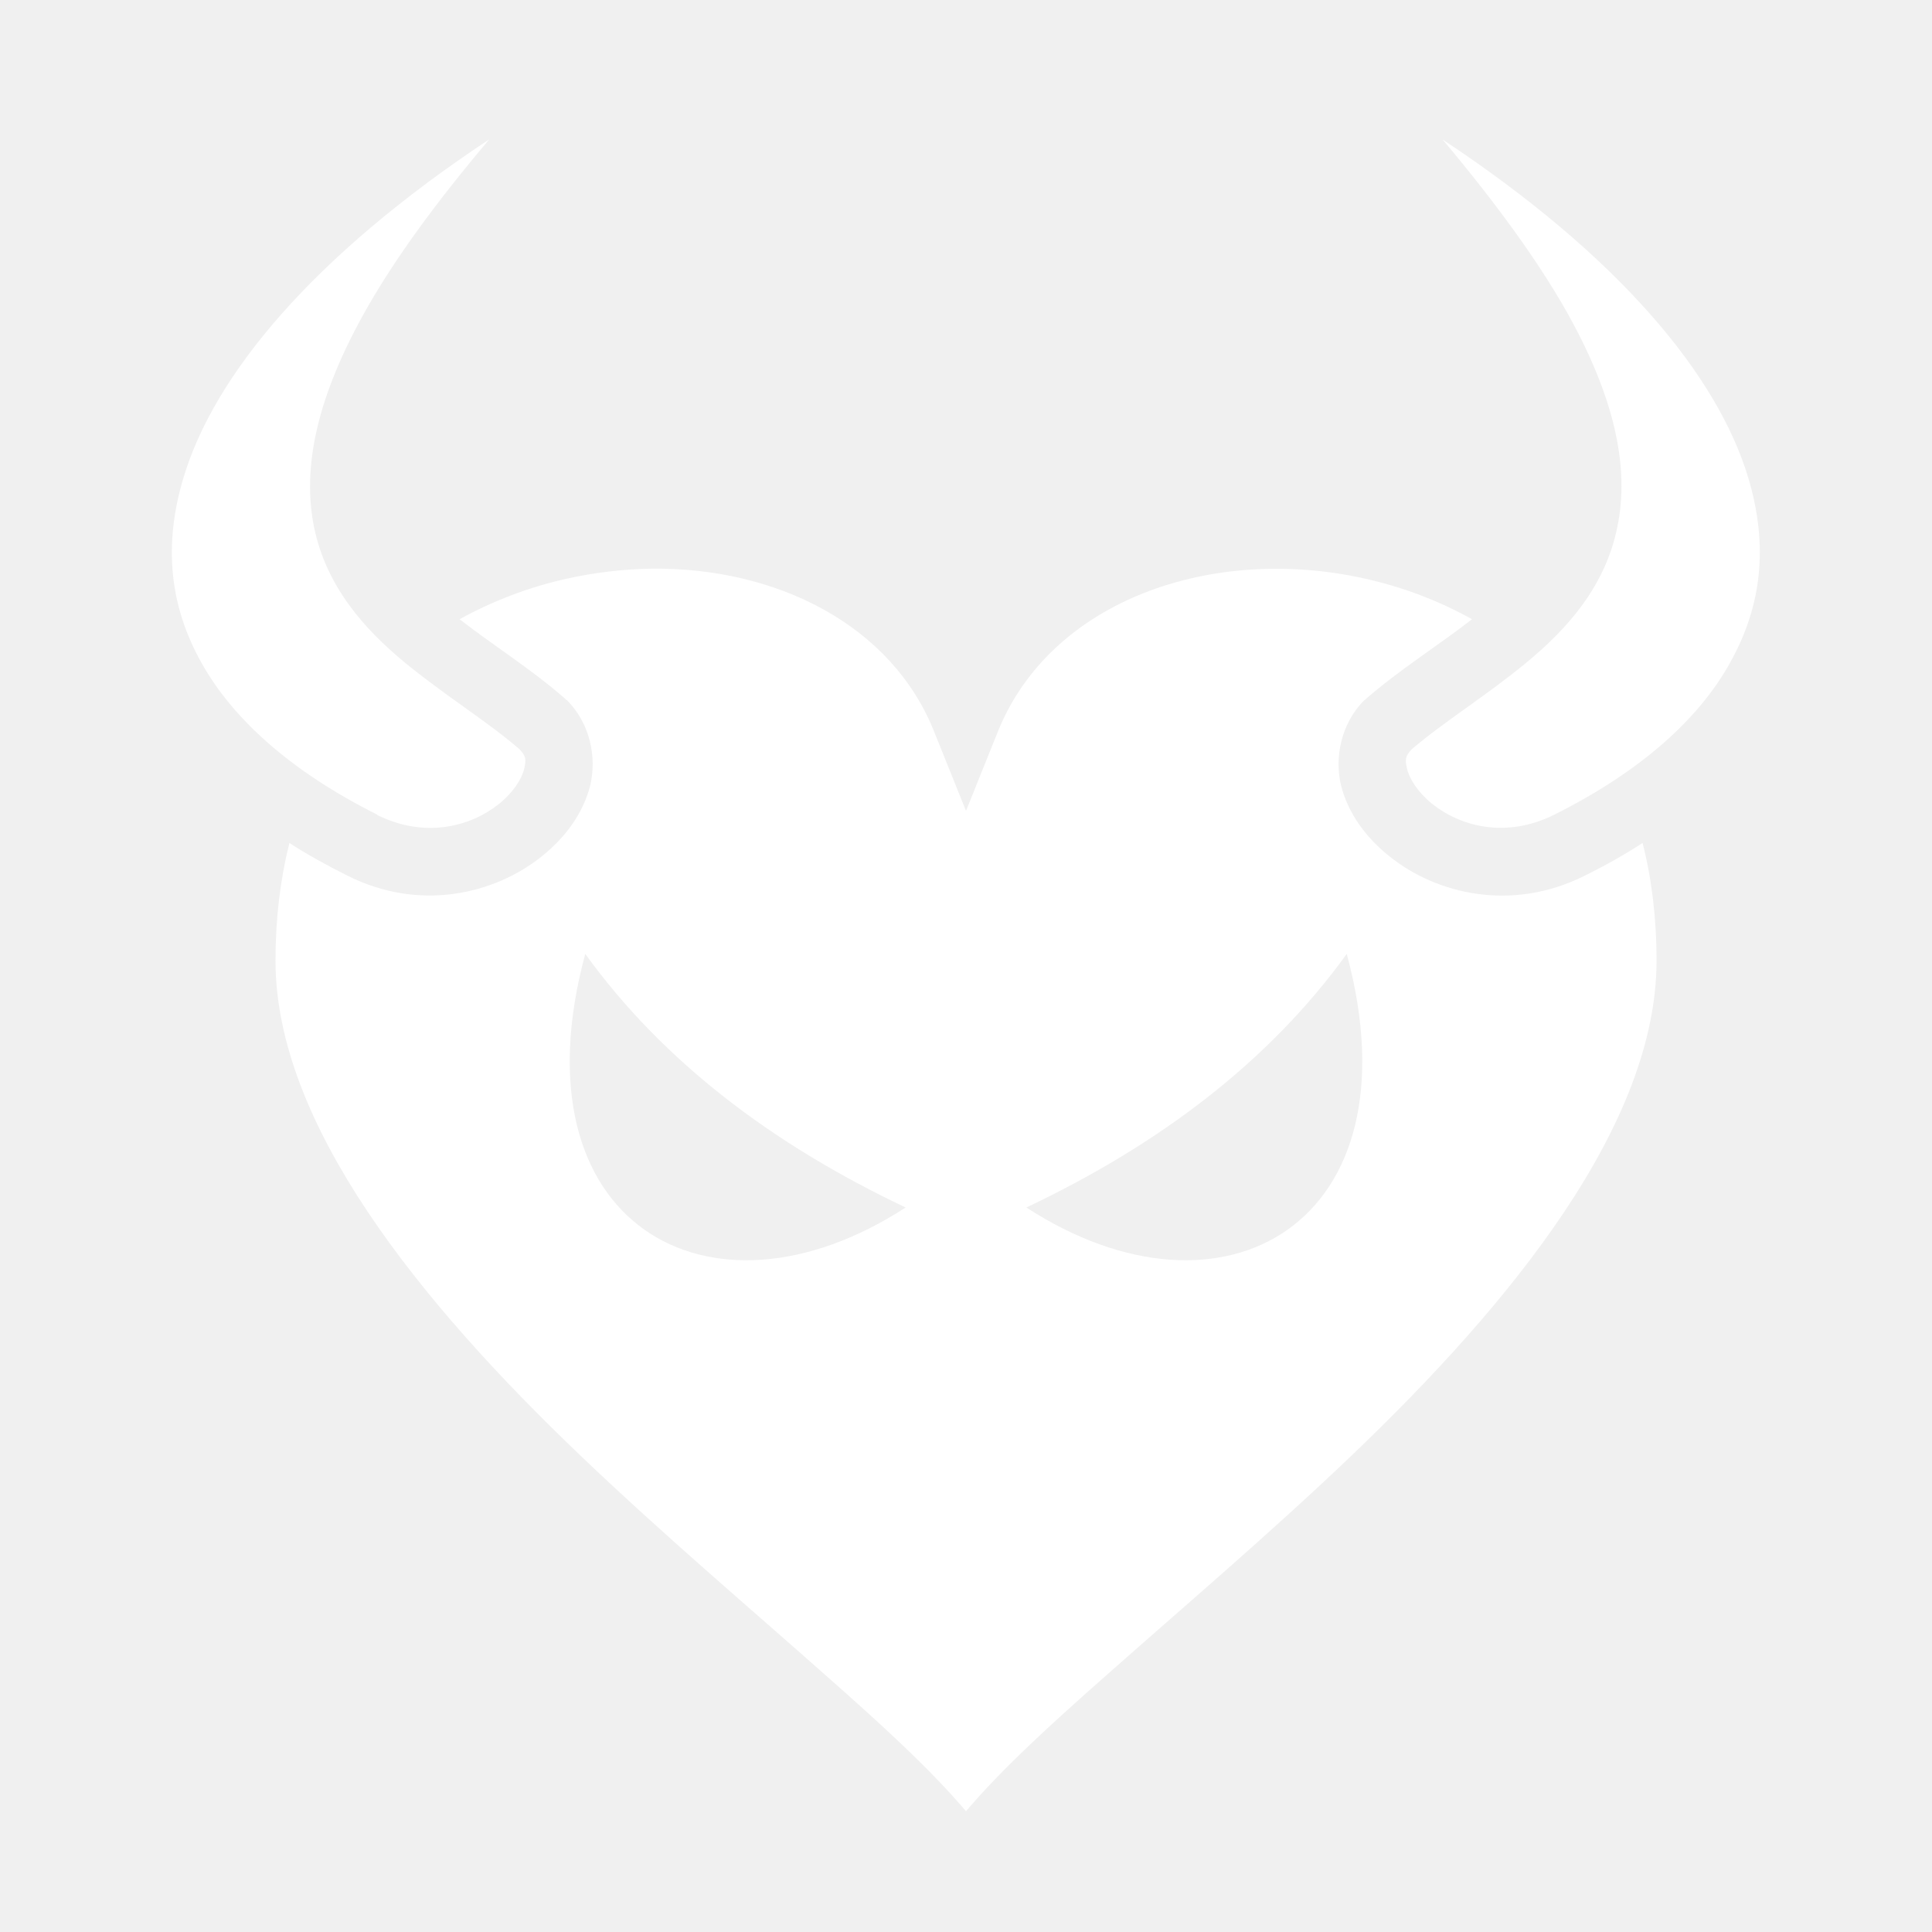
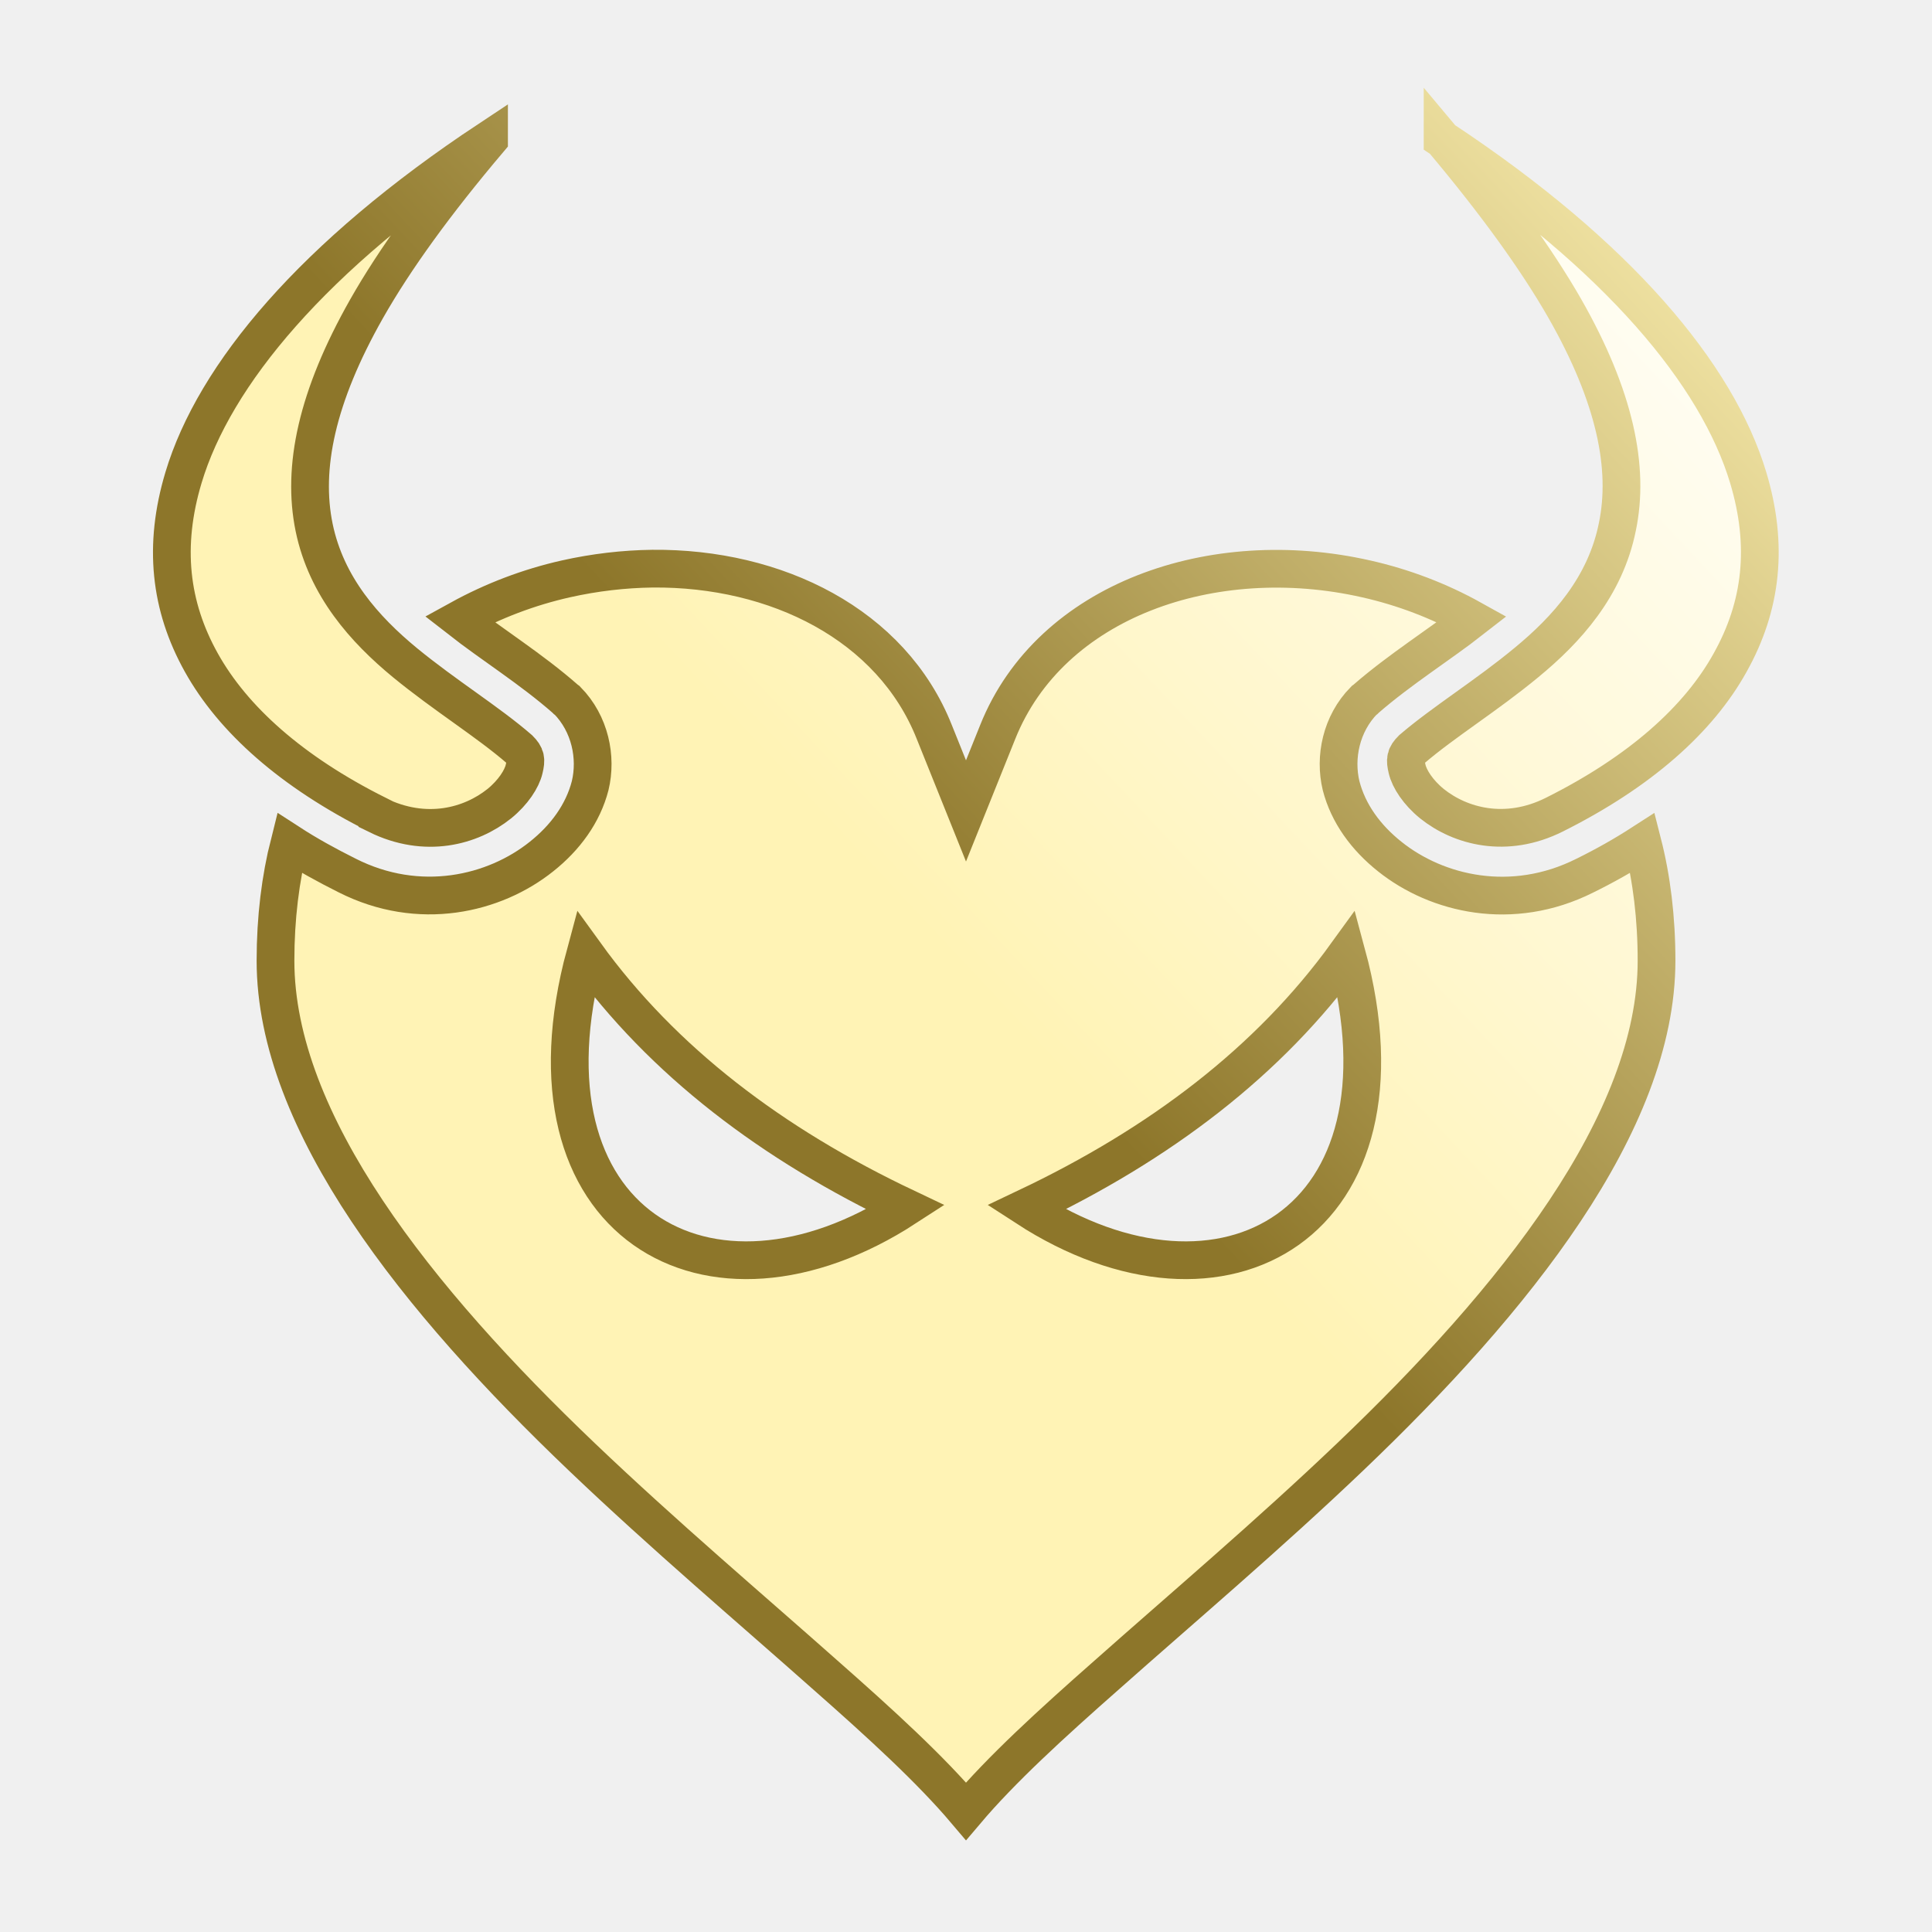
<svg xmlns="http://www.w3.org/2000/svg" viewBox="0 0 512 512" style="height: 512px; width: 512px;">
+   <defs>
+     <linearGradient id="bg-gradient" x1="0" x2="1" y1="1" y2="0">
+       <stop offset="50%" stop-color="rgb(255, 243, 181)" stop-opacity="1" />
+       <stop offset="100%" stop-color="rgb(255, 255, 255)" stop-opacity="1" />
+     </linearGradient>
+     <linearGradient id="stroke-gradient" x1="0" x2="1" y1="1" y2="0">
+       <stop offset="50%" stop-color="rgb(141, 118, 42)" stop-opacity="1" />
+       <stop offset="100%" stop-color="rgb(255, 243, 181)" stop-opacity="1" />
+     </linearGradient>
+   </defs>
  <g class="" transform="translate(0,0)" style="">
-     <path d="M382.3 36.97c14.1 16.78 24.9 31.7 32.4 44.8C428 105.1 431.9 124 428.6 139.7c-3.2 15.8-13.4 27.1-24.1 35.9-10.5 8.7-21.9 15.7-30.3 22.9-1.8 1.8-1.9 2.8-1.3 5.3.6 2.6 2.9 6.2 6.6 9.2 7.5 6 19.6 9.3 32.4 2.9 22.8-11.4 38.3-25.3 46.6-40.3 8.4-15 10.2-31 4.8-49-8.2-27.32-34.4-58.79-81-89.63zm-252.7 0C82.99 67.83 56.8 99.29 48.62 126.6c-5.39 18-3.63 34 4.74 49 8.37 15 23.84 28.9 46.64 40.3v.1c12.8 6.3 24.8 3 32.3-3 3.7-3 6-6.6 6.6-9.2.6-2.5.5-3.5-1.3-5.3-8.3-7.2-19.7-14.2-30.3-22.9-10.67-8.8-20.8-20.1-24.05-35.8-3.25-15.8.64-34.6 13.92-58.01 7.43-13.09 18.23-28.01 32.43-44.78zm43.3 113.73c-7.6.1-15.3 1-22.9 2.7-9.8 2.2-19.3 5.8-28.2 10.7 8.7 6.8 19 13.2 28 21.1l.2.2.3.2c6.1 6.2 7.9 15.1 6.1 22.6-1.9 7.4-6.6 13.8-12.9 18.8-12.5 10-32.4 14.7-51.53 5-5.4-2.7-10.49-5.5-15.27-8.6-2.38 9.4-3.69 19.8-3.69 31.2 0 43 37.69 90 81.19 131.5 21.8 20.8 44.7 40.2 64.3 57.6 15.1 13.3 28.1 25.2 37.5 36.3 9.4-11.1 22.4-23 37.5-36.3 19.6-17.4 42.5-36.8 64.3-57.6 43.5-41.5 81.2-88.5 81.2-131.5 0-11.4-1.3-21.8-3.7-31.2-4.8 3.1-9.9 6-15.4 8.7-19.2 9.6-39.1 4.9-51.6-5.1-6.3-5-11-11.4-12.9-18.8-1.8-7.5 0-16.4 6.1-22.6l.3-.2.2-.2c9.1-7.9 19.4-14.3 28.1-21.1-8.8-4.9-18.3-8.5-28.1-10.7-40.6-9.2-83.6 5.6-97.6 40.6l-8.4 20.9-8.4-20.9c-11.3-28.5-41.9-43.6-74.7-43.3zm-17.8 102.1c20.6 28.5 49.5 50.4 84.9 67.2-52.2 33.9-104.2 4.1-84.9-67.2zm201.8 0c19.3 71.3-32.7 101.1-84.9 67.2 35.4-16.8 64.3-38.7 84.9-67.2z" fill="#ffffff" fill-opacity="1" />
+     <path d="M382.3 36.97c14.1 16.78 24.9 31.7 32.4 44.8C428 105.1 431.9 124 428.6 139.7c-3.2 15.8-13.4 27.1-24.1 35.9-10.5 8.7-21.9 15.7-30.3 22.9-1.8 1.8-1.9 2.8-1.3 5.3.6 2.6 2.9 6.2 6.6 9.2 7.5 6 19.6 9.3 32.4 2.9 22.8-11.4 38.3-25.3 46.6-40.3 8.4-15 10.2-31 4.8-49-8.2-27.32-34.4-58.79-81-89.63zm-252.7 0C82.99 67.83 56.8 99.29 48.62 126.6c-5.39 18-3.63 34 4.74 49 8.37 15 23.84 28.9 46.64 40.3v.1c12.8 6.3 24.8 3 32.3-3 3.7-3 6-6.6 6.6-9.2.6-2.5.5-3.5-1.3-5.3-8.3-7.2-19.7-14.2-30.3-22.9-10.67-8.8-20.8-20.1-24.05-35.8-3.25-15.8.64-34.6 13.92-58.01 7.43-13.09 18.23-28.01 32.43-44.78zm43.3 113.73c-7.6.1-15.3 1-22.9 2.7-9.8 2.2-19.3 5.8-28.2 10.7 8.7 6.8 19 13.2 28 21.1l.2.2.3.2c6.1 6.2 7.9 15.1 6.1 22.6-1.9 7.4-6.6 13.8-12.9 18.8-12.5 10-32.4 14.7-51.53 5-5.4-2.7-10.49-5.5-15.27-8.6-2.38 9.4-3.69 19.8-3.69 31.2 0 43 37.69 90 81.19 131.5 21.8 20.8 44.7 40.2 64.3 57.6 15.1 13.3 28.1 25.2 37.5 36.3 9.4-11.1 22.4-23 37.5-36.3 19.6-17.4 42.5-36.8 64.3-57.6 43.5-41.5 81.2-88.5 81.2-131.5 0-11.4-1.3-21.8-3.7-31.2-4.8 3.1-9.9 6-15.4 8.7-19.2 9.6-39.1 4.9-51.6-5.1-6.3-5-11-11.4-12.9-18.8-1.8-7.5 0-16.4 6.1-22.6l.3-.2.2-.2c9.1-7.9 19.4-14.3 28.1-21.1-8.8-4.9-18.3-8.5-28.1-10.7-40.6-9.2-83.6 5.6-97.6 40.6l-8.4 20.9-8.4-20.9c-11.3-28.5-41.9-43.6-74.7-43.3zm-17.8 102.1c20.6 28.5 49.5 50.4 84.9 67.2-52.2 33.9-104.2 4.1-84.9-67.2zm201.8 0c19.3 71.3-32.7 101.1-84.9 67.2 35.4-16.8 64.3-38.7 84.9-67.2z" fill="url(#bg-gradient)" fill-opacity="1" stroke="url(#stroke-gradient)" stroke-opacity="1" stroke-width="10">[
+ s]*</path>
  </g>
</svg>
